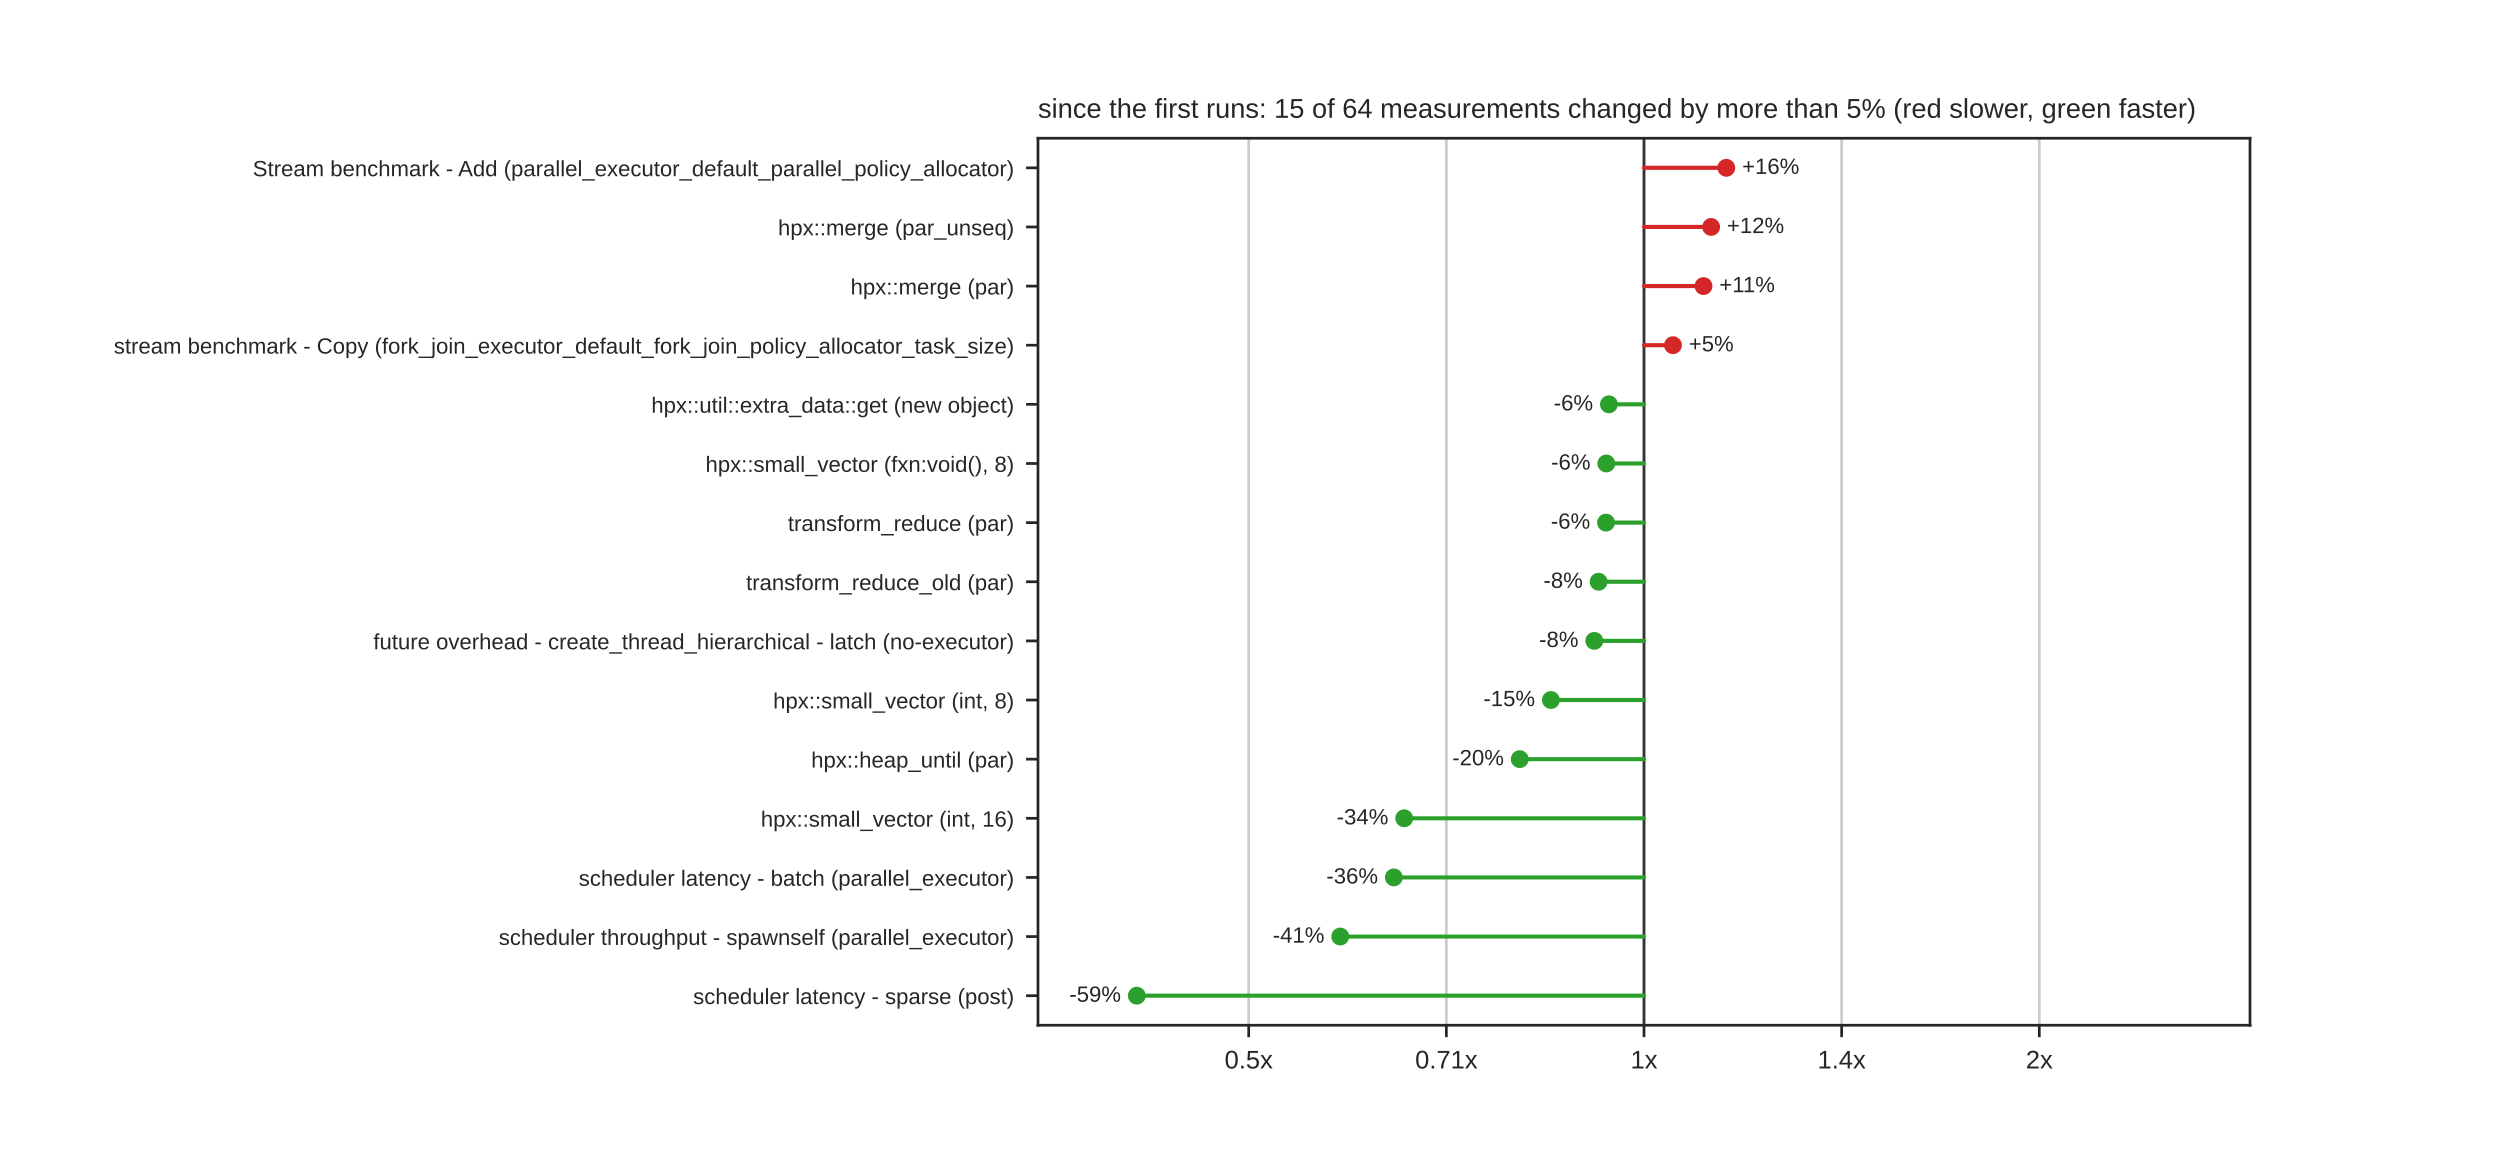
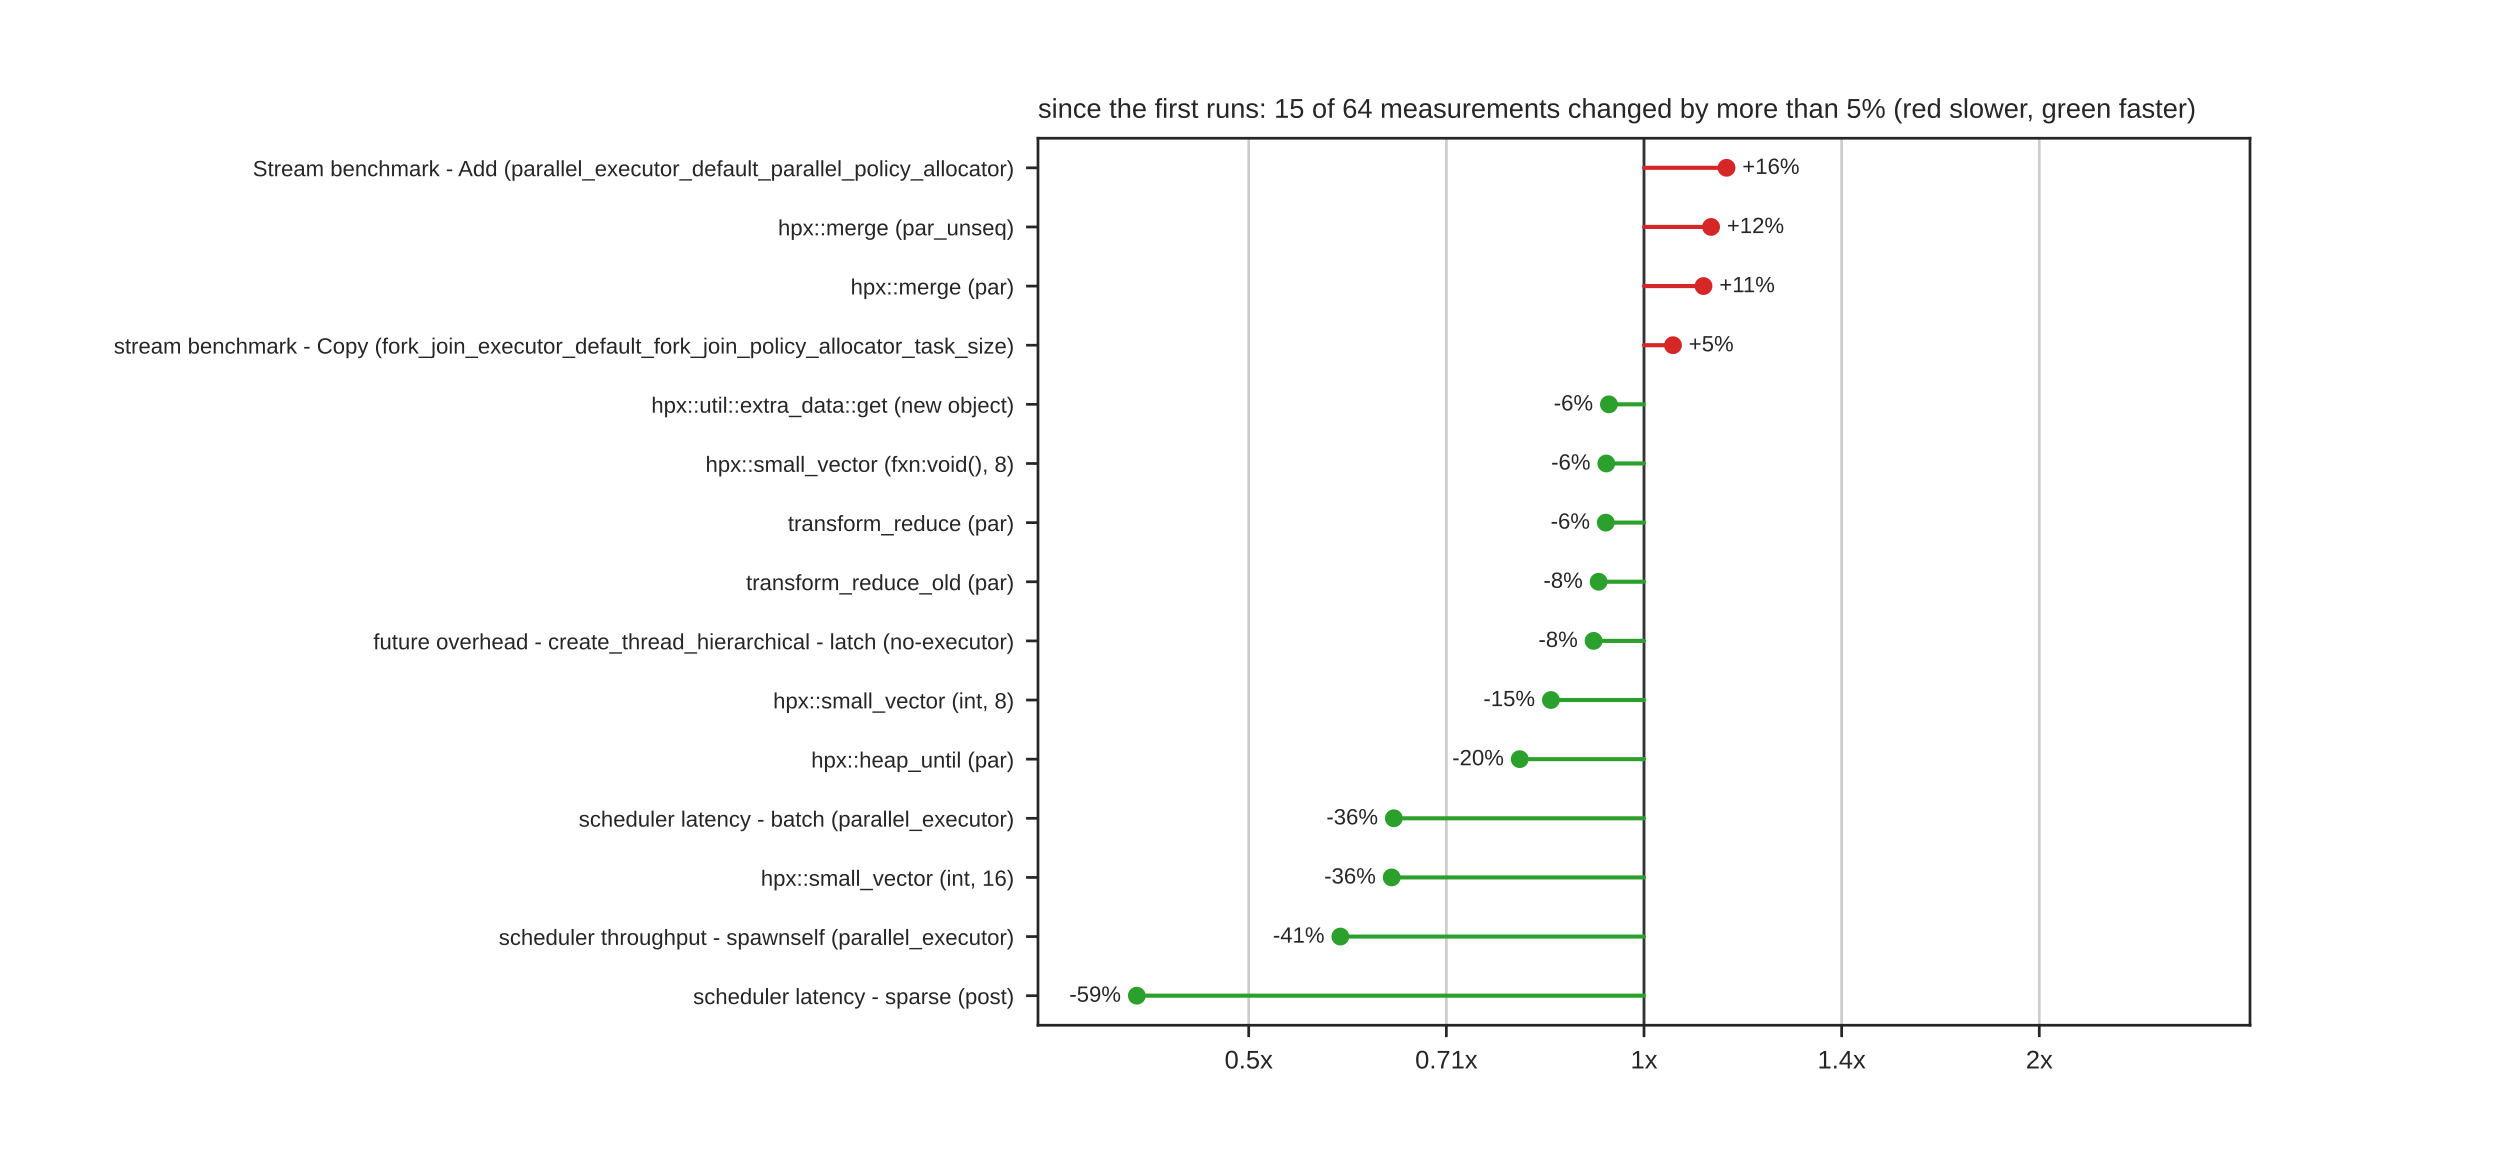
<svg xmlns="http://www.w3.org/2000/svg" xmlns:xlink="http://www.w3.org/1999/xlink" width="734.4pt" height="338.4pt" viewBox="0 0 734.4 338.4" version="1.1">
  <defs>
    <style type="text/css">*{stroke-linejoin: round; stroke-linecap: butt}</style>
  </defs>
  <g id="figure_1">
    <g id="patch_1">
      <path d="M 0 338.4  L 734.4 338.4  L 734.4 0  L 0 0  z " style="fill: #ffffff" />
    </g>
    <g id="axes_1">
      <g id="patch_2">
        <path d="M 304.92 301.176  L 660.96 301.176  L 660.96 40.608  L 304.92 40.608  z " style="fill: #ffffff" />
      </g>
      <g id="matplotlib.axis_1">
        <g id="xtick_1">
          <g id="line2d_1">
            <path d="M 366.819 301.176  L 366.819 40.608  " clip-path="url(#p1df5aec964)" style="fill: none; stroke: #cccccc; stroke-width: 0.8; stroke-linecap: round" />
          </g>
          <g id="line2d_2">
            <defs>
              <path id="mdfc5214045" d="M 0 0  L 0 3.5  " style="stroke: #262626; stroke-width: 0.8" />
            </defs>
            <g>
              <use xlink:href="#mdfc5214045" x="366.819" y="301.176" style="fill: #262626; stroke: #262626; stroke-width: 0.8" />
            </g>
          </g>
          <g id="text_1">
            <text style="fill: #262626; font: 7.5px 'Arial', 'DejaVu Sans', 'Liberation Sans', 'Bitstream Vera Sans', sans-serif; text-anchor: middle" x="366.819" y="313.875" transform="rotate(-0 366.8191 313.8748)">0.5x</text>
          </g>
        </g>
        <g id="xtick_2">
          <g id="line2d_3">
            <path d="M 424.88 301.176  L 424.88 40.608  " clip-path="url(#p1df5aec964)" style="fill: none; stroke: #cccccc; stroke-width: 0.8; stroke-linecap: round" />
          </g>
          <g id="line2d_4">
            <g>
              <use xlink:href="#mdfc5214045" x="424.88" y="301.176" style="fill: #262626; stroke: #262626; stroke-width: 0.8" />
            </g>
          </g>
          <g id="text_2">
            <text style="fill: #262626; font: 7.5px 'Arial', 'DejaVu Sans', 'Liberation Sans', 'Bitstream Vera Sans', sans-serif; text-anchor: middle" x="424.88" y="313.875" transform="rotate(-0 424.8796 313.8748)">0.71x</text>
          </g>
        </g>
        <g id="xtick_3">
          <g id="line2d_5">
            <path d="M 482.94 301.176  L 482.94 40.608  " clip-path="url(#p1df5aec964)" style="fill: none; stroke: #cccccc; stroke-width: 0.8; stroke-linecap: round" />
          </g>
          <g id="line2d_6">
            <g>
              <use xlink:href="#mdfc5214045" x="482.94" y="301.176" style="fill: #262626; stroke: #262626; stroke-width: 0.8" />
            </g>
          </g>
          <g id="text_3">
            <text style="fill: #262626; font: 7.5px 'Arial', 'DejaVu Sans', 'Liberation Sans', 'Bitstream Vera Sans', sans-serif; text-anchor: middle" x="482.94" y="313.875" transform="rotate(-0 482.94 313.8748)">1x</text>
          </g>
        </g>
        <g id="xtick_4">
          <g id="line2d_7">
            <path d="M 541 301.176  L 541 40.608  " clip-path="url(#p1df5aec964)" style="fill: none; stroke: #cccccc; stroke-width: 0.8; stroke-linecap: round" />
          </g>
          <g id="line2d_8">
            <g>
              <use xlink:href="#mdfc5214045" x="541" y="301.176" style="fill: #262626; stroke: #262626; stroke-width: 0.8" />
            </g>
          </g>
          <g id="text_4">
            <text style="fill: #262626; font: 7.5px 'Arial', 'DejaVu Sans', 'Liberation Sans', 'Bitstream Vera Sans', sans-serif; text-anchor: middle" x="541" y="313.875" transform="rotate(-0 541.0004 313.8748)">1.4x</text>
          </g>
        </g>
        <g id="xtick_5">
          <g id="line2d_9">
            <path d="M 599.061 301.176  L 599.061 40.608  " clip-path="url(#p1df5aec964)" style="fill: none; stroke: #cccccc; stroke-width: 0.8; stroke-linecap: round" />
          </g>
          <g id="line2d_10">
            <g>
              <use xlink:href="#mdfc5214045" x="599.061" y="301.176" style="fill: #262626; stroke: #262626; stroke-width: 0.8" />
            </g>
          </g>
          <g id="text_5">
            <text style="fill: #262626; font: 7.5px 'Arial', 'DejaVu Sans', 'Liberation Sans', 'Bitstream Vera Sans', sans-serif; text-anchor: middle" x="599.061" y="313.875" transform="rotate(-0 599.0609 313.8748)">2x</text>
          </g>
        </g>
      </g>
      <g id="matplotlib.axis_2">
        <g id="ytick_1">
          <g id="line2d_11">
            <defs>
              <path id="m414165cd4d" d="M 0 0  L -3.5 0  " style="stroke: #262626; stroke-width: 0.8" />
            </defs>
            <g>
              <use xlink:href="#m414165cd4d" x="304.92" y="49.294" style="fill: #262626; stroke: #262626; stroke-width: 0.8" />
            </g>
          </g>
          <g id="text_6">
            <text style="fill: #262626; font: 6.5px 'Arial', 'DejaVu Sans', 'Liberation Sans', 'Bitstream Vera Sans', sans-serif; text-anchor: end" x="297.92" y="51.763" transform="rotate(-0 297.92 51.76309)">Stream benchmark - Add (parallel_executor_default_parallel_policy_allocator)</text>
          </g>
        </g>
        <g id="ytick_2">
          <g id="line2d_12">
            <g>
              <use xlink:href="#m414165cd4d" x="304.92" y="66.665" style="fill: #262626; stroke: #262626; stroke-width: 0.8" />
            </g>
          </g>
          <g id="text_7">
            <text style="fill: #262626; font: 6.5px 'Arial', 'DejaVu Sans', 'Liberation Sans', 'Bitstream Vera Sans', sans-serif; text-anchor: end" x="297.92" y="69.134" transform="rotate(-0 297.92 69.13429)">hpx::merge (par_unseq)</text>
          </g>
        </g>
        <g id="ytick_3">
          <g id="line2d_13">
            <g>
              <use xlink:href="#m414165cd4d" x="304.92" y="84.036" style="fill: #262626; stroke: #262626; stroke-width: 0.8" />
            </g>
          </g>
          <g id="text_8">
            <text style="fill: #262626; font: 6.5px 'Arial', 'DejaVu Sans', 'Liberation Sans', 'Bitstream Vera Sans', sans-serif; text-anchor: end" x="297.92" y="86.505" transform="rotate(-0 297.92 86.50549)">hpx::merge (par)</text>
          </g>
        </g>
        <g id="ytick_4">
          <g id="line2d_14">
            <g>
              <use xlink:href="#m414165cd4d" x="304.92" y="101.407" style="fill: #262626; stroke: #262626; stroke-width: 0.8" />
            </g>
          </g>
          <g id="text_9">
            <text style="fill: #262626; font: 6.5px 'Arial', 'DejaVu Sans', 'Liberation Sans', 'Bitstream Vera Sans', sans-serif; text-anchor: end" x="297.92" y="103.877" transform="rotate(-0 297.92 103.8767)">stream benchmark - Copy (fork_join_executor_default_fork_join_policy_allocator_task_size)</text>
          </g>
        </g>
        <g id="ytick_5">
          <g id="line2d_15">
            <g>
              <use xlink:href="#m414165cd4d" x="304.92" y="118.778" style="fill: #262626; stroke: #262626; stroke-width: 0.8" />
            </g>
          </g>
          <g id="text_10">
            <text style="fill: #262626; font: 6.5px 'Arial', 'DejaVu Sans', 'Liberation Sans', 'Bitstream Vera Sans', sans-serif; text-anchor: end" x="297.92" y="121.248" transform="rotate(-0 297.92 121.2479)">hpx::util::extra_data::get (new object)</text>
          </g>
        </g>
        <g id="ytick_6">
          <g id="line2d_16">
            <g>
              <use xlink:href="#m414165cd4d" x="304.92" y="136.15" style="fill: #262626; stroke: #262626; stroke-width: 0.8" />
            </g>
          </g>
          <g id="text_11">
            <text style="fill: #262626; font: 6.5px 'Arial', 'DejaVu Sans', 'Liberation Sans', 'Bitstream Vera Sans', sans-serif; text-anchor: end" x="297.92" y="138.619" transform="rotate(-0 297.92 138.6191)">hpx::small_vector (fxn:void(), 8)</text>
          </g>
        </g>
        <g id="ytick_7">
          <g id="line2d_17">
            <g>
              <use xlink:href="#m414165cd4d" x="304.92" y="153.521" style="fill: #262626; stroke: #262626; stroke-width: 0.8" />
            </g>
          </g>
          <g id="text_12">
            <text style="fill: #262626; font: 6.5px 'Arial', 'DejaVu Sans', 'Liberation Sans', 'Bitstream Vera Sans', sans-serif; text-anchor: end" x="297.92" y="155.99" transform="rotate(-0 297.92 155.9903)">transform_reduce (par)</text>
          </g>
        </g>
        <g id="ytick_8">
          <g id="line2d_18">
            <g>
              <use xlink:href="#m414165cd4d" x="304.92" y="170.892" style="fill: #262626; stroke: #262626; stroke-width: 0.8" />
            </g>
          </g>
          <g id="text_13">
            <text style="fill: #262626; font: 6.5px 'Arial', 'DejaVu Sans', 'Liberation Sans', 'Bitstream Vera Sans', sans-serif; text-anchor: end" x="297.92" y="173.361" transform="rotate(-0 297.92 173.3615)">transform_reduce_old (par)</text>
          </g>
        </g>
        <g id="ytick_9">
          <g id="line2d_19">
            <g>
              <use xlink:href="#m414165cd4d" x="304.92" y="188.263" style="fill: #262626; stroke: #262626; stroke-width: 0.8" />
            </g>
          </g>
          <g id="text_14">
            <text style="fill: #262626; font: 6.5px 'Arial', 'DejaVu Sans', 'Liberation Sans', 'Bitstream Vera Sans', sans-serif; text-anchor: end" x="297.92" y="190.733" transform="rotate(-0 297.92 190.7327)">future overhead - create_thread_hierarchical - latch (no-executor)</text>
          </g>
        </g>
        <g id="ytick_10">
          <g id="line2d_20">
            <g>
              <use xlink:href="#m414165cd4d" x="304.92" y="205.634" style="fill: #262626; stroke: #262626; stroke-width: 0.8" />
            </g>
          </g>
          <g id="text_15">
            <text style="fill: #262626; font: 6.5px 'Arial', 'DejaVu Sans', 'Liberation Sans', 'Bitstream Vera Sans', sans-serif; text-anchor: end" x="297.92" y="208.104" transform="rotate(-0 297.92 208.1039)">hpx::small_vector (int, 8)</text>
          </g>
        </g>
        <g id="ytick_11">
          <g id="line2d_21">
            <g>
              <use xlink:href="#m414165cd4d" x="304.92" y="223.006" style="fill: #262626; stroke: #262626; stroke-width: 0.8" />
            </g>
          </g>
          <g id="text_16">
            <text style="fill: #262626; font: 6.5px 'Arial', 'DejaVu Sans', 'Liberation Sans', 'Bitstream Vera Sans', sans-serif; text-anchor: end" x="297.92" y="225.475" transform="rotate(-0 297.92 225.4751)">hpx::heap_until (par)</text>
          </g>
        </g>
        <g id="ytick_12">
          <g id="line2d_22">
            <g>
              <use xlink:href="#m414165cd4d" x="304.92" y="240.377" style="fill: #262626; stroke: #262626; stroke-width: 0.8" />
            </g>
          </g>
          <g id="text_17">
-             <text style="fill: #262626; font: 6.5px 'Arial', 'DejaVu Sans', 'Liberation Sans', 'Bitstream Vera Sans', sans-serif; text-anchor: end" x="297.92" y="242.846" transform="rotate(-0 297.92 242.8463)">hpx::small_vector (int, 16)</text>
+             <text style="fill: #262626; font: 6.5px 'Arial', 'DejaVu Sans', 'Liberation Sans', 'Bitstream Vera Sans', sans-serif; text-anchor: end" x="297.92" y="242.846" transform="rotate(-0 297.92 242.8463)">scheduler latency - batch (parallel_executor)</text>
          </g>
        </g>
        <g id="ytick_13">
          <g id="line2d_23">
            <g>
              <use xlink:href="#m414165cd4d" x="304.92" y="257.748" style="fill: #262626; stroke: #262626; stroke-width: 0.8" />
            </g>
          </g>
          <g id="text_18">
-             <text style="fill: #262626; font: 6.5px 'Arial', 'DejaVu Sans', 'Liberation Sans', 'Bitstream Vera Sans', sans-serif; text-anchor: end" x="297.92" y="260.217" transform="rotate(-0 297.92 260.2175)">scheduler latency - batch (parallel_executor)</text>
+             <text style="fill: #262626; font: 6.5px 'Arial', 'DejaVu Sans', 'Liberation Sans', 'Bitstream Vera Sans', sans-serif; text-anchor: end" x="297.92" y="260.217" transform="rotate(-0 297.92 260.2175)">hpx::small_vector (int, 16)</text>
          </g>
        </g>
        <g id="ytick_14">
          <g id="line2d_24">
            <g>
              <use xlink:href="#m414165cd4d" x="304.92" y="275.119" style="fill: #262626; stroke: #262626; stroke-width: 0.8" />
            </g>
          </g>
          <g id="text_19">
            <text style="fill: #262626; font: 6.5px 'Arial', 'DejaVu Sans', 'Liberation Sans', 'Bitstream Vera Sans', sans-serif; text-anchor: end" x="297.92" y="277.589" transform="rotate(-0 297.92 277.5887)">scheduler throughput - spawnself (parallel_executor)</text>
          </g>
        </g>
        <g id="ytick_15">
          <g id="line2d_25">
            <g>
              <use xlink:href="#m414165cd4d" x="304.92" y="292.49" style="fill: #262626; stroke: #262626; stroke-width: 0.8" />
            </g>
          </g>
          <g id="text_20">
            <text style="fill: #262626; font: 6.5px 'Arial', 'DejaVu Sans', 'Liberation Sans', 'Bitstream Vera Sans', sans-serif; text-anchor: end" x="297.92" y="294.96" transform="rotate(-0 297.92 294.9599)">scheduler latency - sparse (post)</text>
          </g>
        </g>
      </g>
      <g id="line2d_26">
        <path d="M 482.94 301.176  L 482.94 40.608  " clip-path="url(#p1df5aec964)" style="fill: none; stroke: #333333; stroke-width: 0.8; stroke-linecap: round" />
      </g>
      <g id="line2d_27">
-         <path d="M 482.94 49.294  L 507.121 49.294  " clip-path="url(#p1df5aec964)" style="fill: none; stroke: #d62728; stroke-width: 1.2; stroke-linecap: round" />
+         <path d="M 482.94 49.294  L 507.185 49.294  " clip-path="url(#p1df5aec964)" style="fill: none; stroke: #d62728; stroke-width: 1.2; stroke-linecap: round" />
      </g>
      <g id="line2d_28">
-         <path d="M 482.94 66.665  L 502.666 66.665  " clip-path="url(#p1df5aec964)" style="fill: none; stroke: #d62728; stroke-width: 1.2; stroke-linecap: round" />
+         <path d="M 482.94 66.665  L 502.648 66.665  " clip-path="url(#p1df5aec964)" style="fill: none; stroke: #d62728; stroke-width: 1.2; stroke-linecap: round" />
      </g>
      <g id="line2d_29">
        <path d="M 482.94 84.036  L 500.424 84.036  " clip-path="url(#p1df5aec964)" style="fill: none; stroke: #d62728; stroke-width: 1.2; stroke-linecap: round" />
      </g>
      <g id="line2d_30">
        <path d="M 482.94 101.407  L 491.455 101.407  " clip-path="url(#p1df5aec964)" style="fill: none; stroke: #d62728; stroke-width: 1.2; stroke-linecap: round" />
      </g>
      <g id="line2d_31">
        <path d="M 482.94 118.778  L 472.634 118.778  " clip-path="url(#p1df5aec964)" style="fill: none; stroke: #2ca02c; stroke-width: 1.2; stroke-linecap: round" />
      </g>
      <g id="line2d_32">
        <path d="M 482.94 136.15  L 471.872 136.15  " clip-path="url(#p1df5aec964)" style="fill: none; stroke: #2ca02c; stroke-width: 1.2; stroke-linecap: round" />
      </g>
      <g id="line2d_33">
-         <path d="M 482.94 153.521  L 471.786 153.521  " clip-path="url(#p1df5aec964)" style="fill: none; stroke: #2ca02c; stroke-width: 1.2; stroke-linecap: round" />
+         <path d="M 482.94 153.521  L 471.723 153.521  " clip-path="url(#p1df5aec964)" style="fill: none; stroke: #2ca02c; stroke-width: 1.2; stroke-linecap: round" />
      </g>
      <g id="line2d_34">
        <path d="M 482.94 170.892  L 469.612 170.892  " clip-path="url(#p1df5aec964)" style="fill: none; stroke: #2ca02c; stroke-width: 1.2; stroke-linecap: round" />
      </g>
      <g id="line2d_35">
-         <path d="M 482.94 188.263  L 468.343 188.263  " clip-path="url(#p1df5aec964)" style="fill: none; stroke: #2ca02c; stroke-width: 1.2; stroke-linecap: round" />
+         <path d="M 482.94 188.263  L 468.141 188.263  " clip-path="url(#p1df5aec964)" style="fill: none; stroke: #2ca02c; stroke-width: 1.2; stroke-linecap: round" />
      </g>
      <g id="line2d_36">
        <path d="M 482.94 205.634  L 455.589 205.634  " clip-path="url(#p1df5aec964)" style="fill: none; stroke: #2ca02c; stroke-width: 1.2; stroke-linecap: round" />
      </g>
      <g id="line2d_37">
-         <path d="M 482.94 223.006  L 446.439 223.006  " clip-path="url(#p1df5aec964)" style="fill: none; stroke: #2ca02c; stroke-width: 1.2; stroke-linecap: round" />
+         <path d="M 482.94 223.006  L 446.432 223.006  " clip-path="url(#p1df5aec964)" style="fill: none; stroke: #2ca02c; stroke-width: 1.2; stroke-linecap: round" />
      </g>
      <g id="line2d_38">
-         <path d="M 482.94 240.377  L 412.496 240.377  " clip-path="url(#p1df5aec964)" style="fill: none; stroke: #2ca02c; stroke-width: 1.2; stroke-linecap: round" />
+         <path d="M 482.94 240.377  L 409.454 240.377  " clip-path="url(#p1df5aec964)" style="fill: none; stroke: #2ca02c; stroke-width: 1.2; stroke-linecap: round" />
      </g>
      <g id="line2d_39">
-         <path d="M 482.94 257.748  L 409.454 257.748  " clip-path="url(#p1df5aec964)" style="fill: none; stroke: #2ca02c; stroke-width: 1.2; stroke-linecap: round" />
+         <path d="M 482.94 257.748  L 408.822 257.748  " clip-path="url(#p1df5aec964)" style="fill: none; stroke: #2ca02c; stroke-width: 1.2; stroke-linecap: round" />
      </g>
      <g id="line2d_40">
-         <path d="M 482.94 275.119  L 393.71 275.119  " clip-path="url(#p1df5aec964)" style="fill: none; stroke: #2ca02c; stroke-width: 1.2; stroke-linecap: round" />
+         <path d="M 482.94 275.119  L 393.746 275.119  " clip-path="url(#p1df5aec964)" style="fill: none; stroke: #2ca02c; stroke-width: 1.2; stroke-linecap: round" />
      </g>
      <g id="line2d_41">
        <path d="M 482.94 292.49  L 333.95 292.49  " clip-path="url(#p1df5aec964)" style="fill: none; stroke: #2ca02c; stroke-width: 1.2; stroke-linecap: round" />
      </g>
      <g id="patch_3">
        <path d="M 304.92 301.176  L 304.92 40.608  " style="fill: none; stroke: #262626; stroke-width: 0.8; stroke-linejoin: miter; stroke-linecap: square" />
      </g>
      <g id="patch_4">
        <path d="M 660.96 301.176  L 660.96 40.608  " style="fill: none; stroke: #262626; stroke-width: 0.8; stroke-linejoin: miter; stroke-linecap: square" />
      </g>
      <g id="patch_5">
        <path d="M 304.92 301.176  L 660.96 301.176  " style="fill: none; stroke: #262626; stroke-width: 0.8; stroke-linejoin: miter; stroke-linecap: square" />
      </g>
      <g id="patch_6">
        <path d="M 304.92 40.608  L 660.96 40.608  " style="fill: none; stroke: #262626; stroke-width: 0.8; stroke-linejoin: miter; stroke-linecap: square" />
      </g>
      <g id="PathCollection_1">
        <defs>
          <path id="m8968767a60" d="M 0 2.121  C 0.563 2.121 1.102 1.898 1.5 1.5  C 1.898 1.102 2.121 0.563 2.121 0  C 2.121 -0.563 1.898 -1.102 1.5 -1.5  C 1.102 -1.898 0.563 -2.121 0 -2.121  C -0.563 -2.121 -1.102 -1.898 -1.5 -1.5  C -1.898 -1.102 -2.121 -0.563 -2.121 0  C -2.121 0.563 -1.898 1.102 -1.5 1.5  C -1.102 1.898 -0.563 2.121 0 2.121  z " style="stroke: #d62728" />
        </defs>
        <g clip-path="url(#p1df5aec964)">
-           <use xlink:href="#m8968767a60" x="507.121" y="49.294" style="fill: #d62728; stroke: #d62728" />
+           <use xlink:href="#m8968767a60" x="507.185" y="49.294" style="fill: #d62728; stroke: #d62728" />
        </g>
      </g>
      <g id="text_21">
-         <text style="fill: #262626; font: 6.5px 'Arial', 'DejaVu Sans', 'Liberation Sans', 'Bitstream Vera Sans', sans-serif; text-anchor: start" x="511.766" y="51.087" transform="rotate(-0 511.766 51.08719)">+16%</text>
+         <text style="fill: #262626; font: 6.5px 'Arial', 'DejaVu Sans', 'Liberation Sans', 'Bitstream Vera Sans', sans-serif; text-anchor: start" x="511.83" y="51.087" transform="rotate(-0 511.8296 51.08719)">+16%</text>
      </g>
      <g id="PathCollection_2">
        <g clip-path="url(#p1df5aec964)">
-           <use xlink:href="#m8968767a60" x="502.666" y="66.665" style="fill: #d62728; stroke: #d62728" />
+           <use xlink:href="#m8968767a60" x="502.648" y="66.665" style="fill: #d62728; stroke: #d62728" />
        </g>
      </g>
      <g id="text_22">
-         <text style="fill: #262626; font: 6.5px 'Arial', 'DejaVu Sans', 'Liberation Sans', 'Bitstream Vera Sans', sans-serif; text-anchor: start" x="507.31" y="68.458" transform="rotate(-0 507.3104 68.45839)">+12%</text>
+         <text style="fill: #262626; font: 6.5px 'Arial', 'DejaVu Sans', 'Liberation Sans', 'Bitstream Vera Sans', sans-serif; text-anchor: start" x="507.293" y="68.458" transform="rotate(-0 507.2929 68.45839)">+12%</text>
      </g>
      <g id="PathCollection_3">
        <g clip-path="url(#p1df5aec964)">
          <use xlink:href="#m8968767a60" x="500.424" y="84.036" style="fill: #d62728; stroke: #d62728" />
        </g>
      </g>
      <g id="text_23">
        <text style="fill: #262626; font: 6.5px 'Arial', 'DejaVu Sans', 'Liberation Sans', 'Bitstream Vera Sans', sans-serif; text-anchor: start" x="505.069" y="85.83" transform="rotate(-0 505.0692 85.82959)">+11%</text>
      </g>
      <g id="PathCollection_4">
        <g clip-path="url(#p1df5aec964)">
          <use xlink:href="#m8968767a60" x="491.455" y="101.407" style="fill: #d62728; stroke: #d62728" />
        </g>
      </g>
      <g id="text_24">
        <text style="fill: #262626; font: 6.5px 'Arial', 'DejaVu Sans', 'Liberation Sans', 'Bitstream Vera Sans', sans-serif; text-anchor: start" x="496.1" y="103.201" transform="rotate(-0 496.0995 103.2008)">+5%</text>
      </g>
      <g id="PathCollection_5">
        <defs>
          <path id="m7978cd0e5a" d="M 0 2.121  C 0.563 2.121 1.102 1.898 1.5 1.5  C 1.898 1.102 2.121 0.563 2.121 0  C 2.121 -0.563 1.898 -1.102 1.5 -1.5  C 1.102 -1.898 0.563 -2.121 0 -2.121  C -0.563 -2.121 -1.102 -1.898 -1.5 -1.5  C -1.898 -1.102 -2.121 -0.563 -2.121 0  C -2.121 0.563 -1.898 1.102 -1.5 1.5  C -1.102 1.898 -0.563 2.121 0 2.121  z " style="stroke: #2ca02c" />
        </defs>
        <g clip-path="url(#p1df5aec964)">
          <use xlink:href="#m7978cd0e5a" x="472.634" y="118.778" style="fill: #2ca02c; stroke: #2ca02c" />
        </g>
      </g>
      <g id="text_25">
        <text style="fill: #262626; font: 6.5px 'Arial', 'DejaVu Sans', 'Liberation Sans', 'Bitstream Vera Sans', sans-serif; text-anchor: end" x="467.989" y="120.572" transform="rotate(-0 467.9893 120.572)">-6%</text>
      </g>
      <g id="PathCollection_6">
        <g clip-path="url(#p1df5aec964)">
          <use xlink:href="#m7978cd0e5a" x="471.872" y="136.15" style="fill: #2ca02c; stroke: #2ca02c" />
        </g>
      </g>
      <g id="text_26">
        <text style="fill: #262626; font: 6.5px 'Arial', 'DejaVu Sans', 'Liberation Sans', 'Bitstream Vera Sans', sans-serif; text-anchor: end" x="467.227" y="137.943" transform="rotate(-0 467.2268 137.9432)">-6%</text>
      </g>
      <g id="PathCollection_7">
        <g clip-path="url(#p1df5aec964)">
-           <use xlink:href="#m7978cd0e5a" x="471.786" y="153.521" style="fill: #2ca02c; stroke: #2ca02c" />
+           <use xlink:href="#m7978cd0e5a" x="471.723" y="153.521" style="fill: #2ca02c; stroke: #2ca02c" />
        </g>
      </g>
      <g id="text_27">
-         <text style="fill: #262626; font: 6.5px 'Arial', 'DejaVu Sans', 'Liberation Sans', 'Bitstream Vera Sans', sans-serif; text-anchor: end" x="467.141" y="155.314" transform="rotate(-0 467.1412 155.3144)">-6%</text>
+         <text style="fill: #262626; font: 6.5px 'Arial', 'DejaVu Sans', 'Liberation Sans', 'Bitstream Vera Sans', sans-serif; text-anchor: end" x="467.078" y="155.314" transform="rotate(-0 467.0779 155.3144)">-6%</text>
      </g>
      <g id="PathCollection_8">
        <g clip-path="url(#p1df5aec964)">
          <use xlink:href="#m7978cd0e5a" x="469.612" y="170.892" style="fill: #2ca02c; stroke: #2ca02c" />
        </g>
      </g>
      <g id="text_28">
        <text style="fill: #262626; font: 6.5px 'Arial', 'DejaVu Sans', 'Liberation Sans', 'Bitstream Vera Sans', sans-serif; text-anchor: end" x="464.968" y="172.686" transform="rotate(-0 464.9675 172.6856)">-8%</text>
      </g>
      <g id="PathCollection_9">
        <g clip-path="url(#p1df5aec964)">
-           <use xlink:href="#m7978cd0e5a" x="468.343" y="188.263" style="fill: #2ca02c; stroke: #2ca02c" />
+           <use xlink:href="#m7978cd0e5a" x="468.141" y="188.263" style="fill: #2ca02c; stroke: #2ca02c" />
        </g>
      </g>
      <g id="text_29">
-         <text style="fill: #262626; font: 6.5px 'Arial', 'DejaVu Sans', 'Liberation Sans', 'Bitstream Vera Sans', sans-serif; text-anchor: end" x="463.698" y="190.057" transform="rotate(-0 463.6981 190.0568)">-8%</text>
+         <text style="fill: #262626; font: 6.5px 'Arial', 'DejaVu Sans', 'Liberation Sans', 'Bitstream Vera Sans', sans-serif; text-anchor: end" x="463.496" y="190.057" transform="rotate(-0 463.4962 190.0568)">-8%</text>
      </g>
      <g id="PathCollection_10">
        <g clip-path="url(#p1df5aec964)">
          <use xlink:href="#m7978cd0e5a" x="455.589" y="205.634" style="fill: #2ca02c; stroke: #2ca02c" />
        </g>
      </g>
      <g id="text_30">
        <text style="fill: #262626; font: 6.5px 'Arial', 'DejaVu Sans', 'Liberation Sans', 'Bitstream Vera Sans', sans-serif; text-anchor: end" x="450.944" y="207.428" transform="rotate(-0 450.9439 207.428)">-15%</text>
      </g>
      <g id="PathCollection_11">
        <g clip-path="url(#p1df5aec964)">
-           <use xlink:href="#m7978cd0e5a" x="446.439" y="223.006" style="fill: #2ca02c; stroke: #2ca02c" />
+           <use xlink:href="#m7978cd0e5a" x="446.432" y="223.006" style="fill: #2ca02c; stroke: #2ca02c" />
        </g>
      </g>
      <g id="text_31">
-         <text style="fill: #262626; font: 6.5px 'Arial', 'DejaVu Sans', 'Liberation Sans', 'Bitstream Vera Sans', sans-serif; text-anchor: end" x="441.794" y="224.799" transform="rotate(-0 441.794 224.7992)">-20%</text>
+         <text style="fill: #262626; font: 6.5px 'Arial', 'DejaVu Sans', 'Liberation Sans', 'Bitstream Vera Sans', sans-serif; text-anchor: end" x="441.788" y="224.799" transform="rotate(-0 441.7875 224.7992)">-20%</text>
      </g>
      <g id="PathCollection_12">
        <g clip-path="url(#p1df5aec964)">
-           <use xlink:href="#m7978cd0e5a" x="412.496" y="240.377" style="fill: #2ca02c; stroke: #2ca02c" />
+           <use xlink:href="#m7978cd0e5a" x="409.454" y="240.377" style="fill: #2ca02c; stroke: #2ca02c" />
        </g>
      </g>
      <g id="text_32">
-         <text style="fill: #262626; font: 6.5px 'Arial', 'DejaVu Sans', 'Liberation Sans', 'Bitstream Vera Sans', sans-serif; text-anchor: end" x="407.851" y="242.17" transform="rotate(-0 407.8508 242.1704)">-34%</text>
+         <text style="fill: #262626; font: 6.5px 'Arial', 'DejaVu Sans', 'Liberation Sans', 'Bitstream Vera Sans', sans-serif; text-anchor: end" x="404.81" y="242.17" transform="rotate(-0 404.8095 242.1704)">-36%</text>
      </g>
      <g id="PathCollection_13">
        <g clip-path="url(#p1df5aec964)">
-           <use xlink:href="#m7978cd0e5a" x="409.454" y="257.748" style="fill: #2ca02c; stroke: #2ca02c" />
+           <use xlink:href="#m7978cd0e5a" x="408.822" y="257.748" style="fill: #2ca02c; stroke: #2ca02c" />
        </g>
      </g>
      <g id="text_33">
-         <text style="fill: #262626; font: 6.5px 'Arial', 'DejaVu Sans', 'Liberation Sans', 'Bitstream Vera Sans', sans-serif; text-anchor: end" x="404.81" y="259.542" transform="rotate(-0 404.8095 259.5416)">-36%</text>
+         <text style="fill: #262626; font: 6.5px 'Arial', 'DejaVu Sans', 'Liberation Sans', 'Bitstream Vera Sans', sans-serif; text-anchor: end" x="404.177" y="259.542" transform="rotate(-0 404.1769 259.5416)">-36%</text>
      </g>
      <g id="PathCollection_14">
        <g clip-path="url(#p1df5aec964)">
-           <use xlink:href="#m7978cd0e5a" x="393.71" y="275.119" style="fill: #2ca02c; stroke: #2ca02c" />
+           <use xlink:href="#m7978cd0e5a" x="393.746" y="275.119" style="fill: #2ca02c; stroke: #2ca02c" />
        </g>
      </g>
      <g id="text_34">
-         <text style="fill: #262626; font: 6.5px 'Arial', 'DejaVu Sans', 'Liberation Sans', 'Bitstream Vera Sans', sans-serif; text-anchor: end" x="389.065" y="276.913" transform="rotate(-0 389.0648 276.9128)">-41%</text>
+         <text style="fill: #262626; font: 6.5px 'Arial', 'DejaVu Sans', 'Liberation Sans', 'Bitstream Vera Sans', sans-serif; text-anchor: end" x="389.101" y="276.913" transform="rotate(-0 389.1012 276.9128)">-41%</text>
      </g>
      <g id="PathCollection_15">
        <g clip-path="url(#p1df5aec964)">
          <use xlink:href="#m7978cd0e5a" x="333.95" y="292.49" style="fill: #2ca02c; stroke: #2ca02c" />
        </g>
      </g>
      <g id="text_35">
        <text style="fill: #262626; font: 6.5px 'Arial', 'DejaVu Sans', 'Liberation Sans', 'Bitstream Vera Sans', sans-serif; text-anchor: end" x="329.305" y="294.284" transform="rotate(-0 329.3054 294.284)">-59%</text>
      </g>
      <g id="text_36">
        <text style="fill: #262626; font: 8px 'Arial', 'DejaVu Sans', 'Liberation Sans', 'Bitstream Vera Sans', sans-serif; text-anchor: start" x="304.92" y="34.608" transform="rotate(-0 304.92 34.608)">since the first runs: 15 of 64 measurements changed by more than 5% (red slower, green faster)</text>
      </g>
    </g>
  </g>
  <defs>
    <clipPath id="p1df5aec964">
      <rect x="304.92" y="40.608" width="356.04" height="260.568" />
    </clipPath>
  </defs>
</svg>
